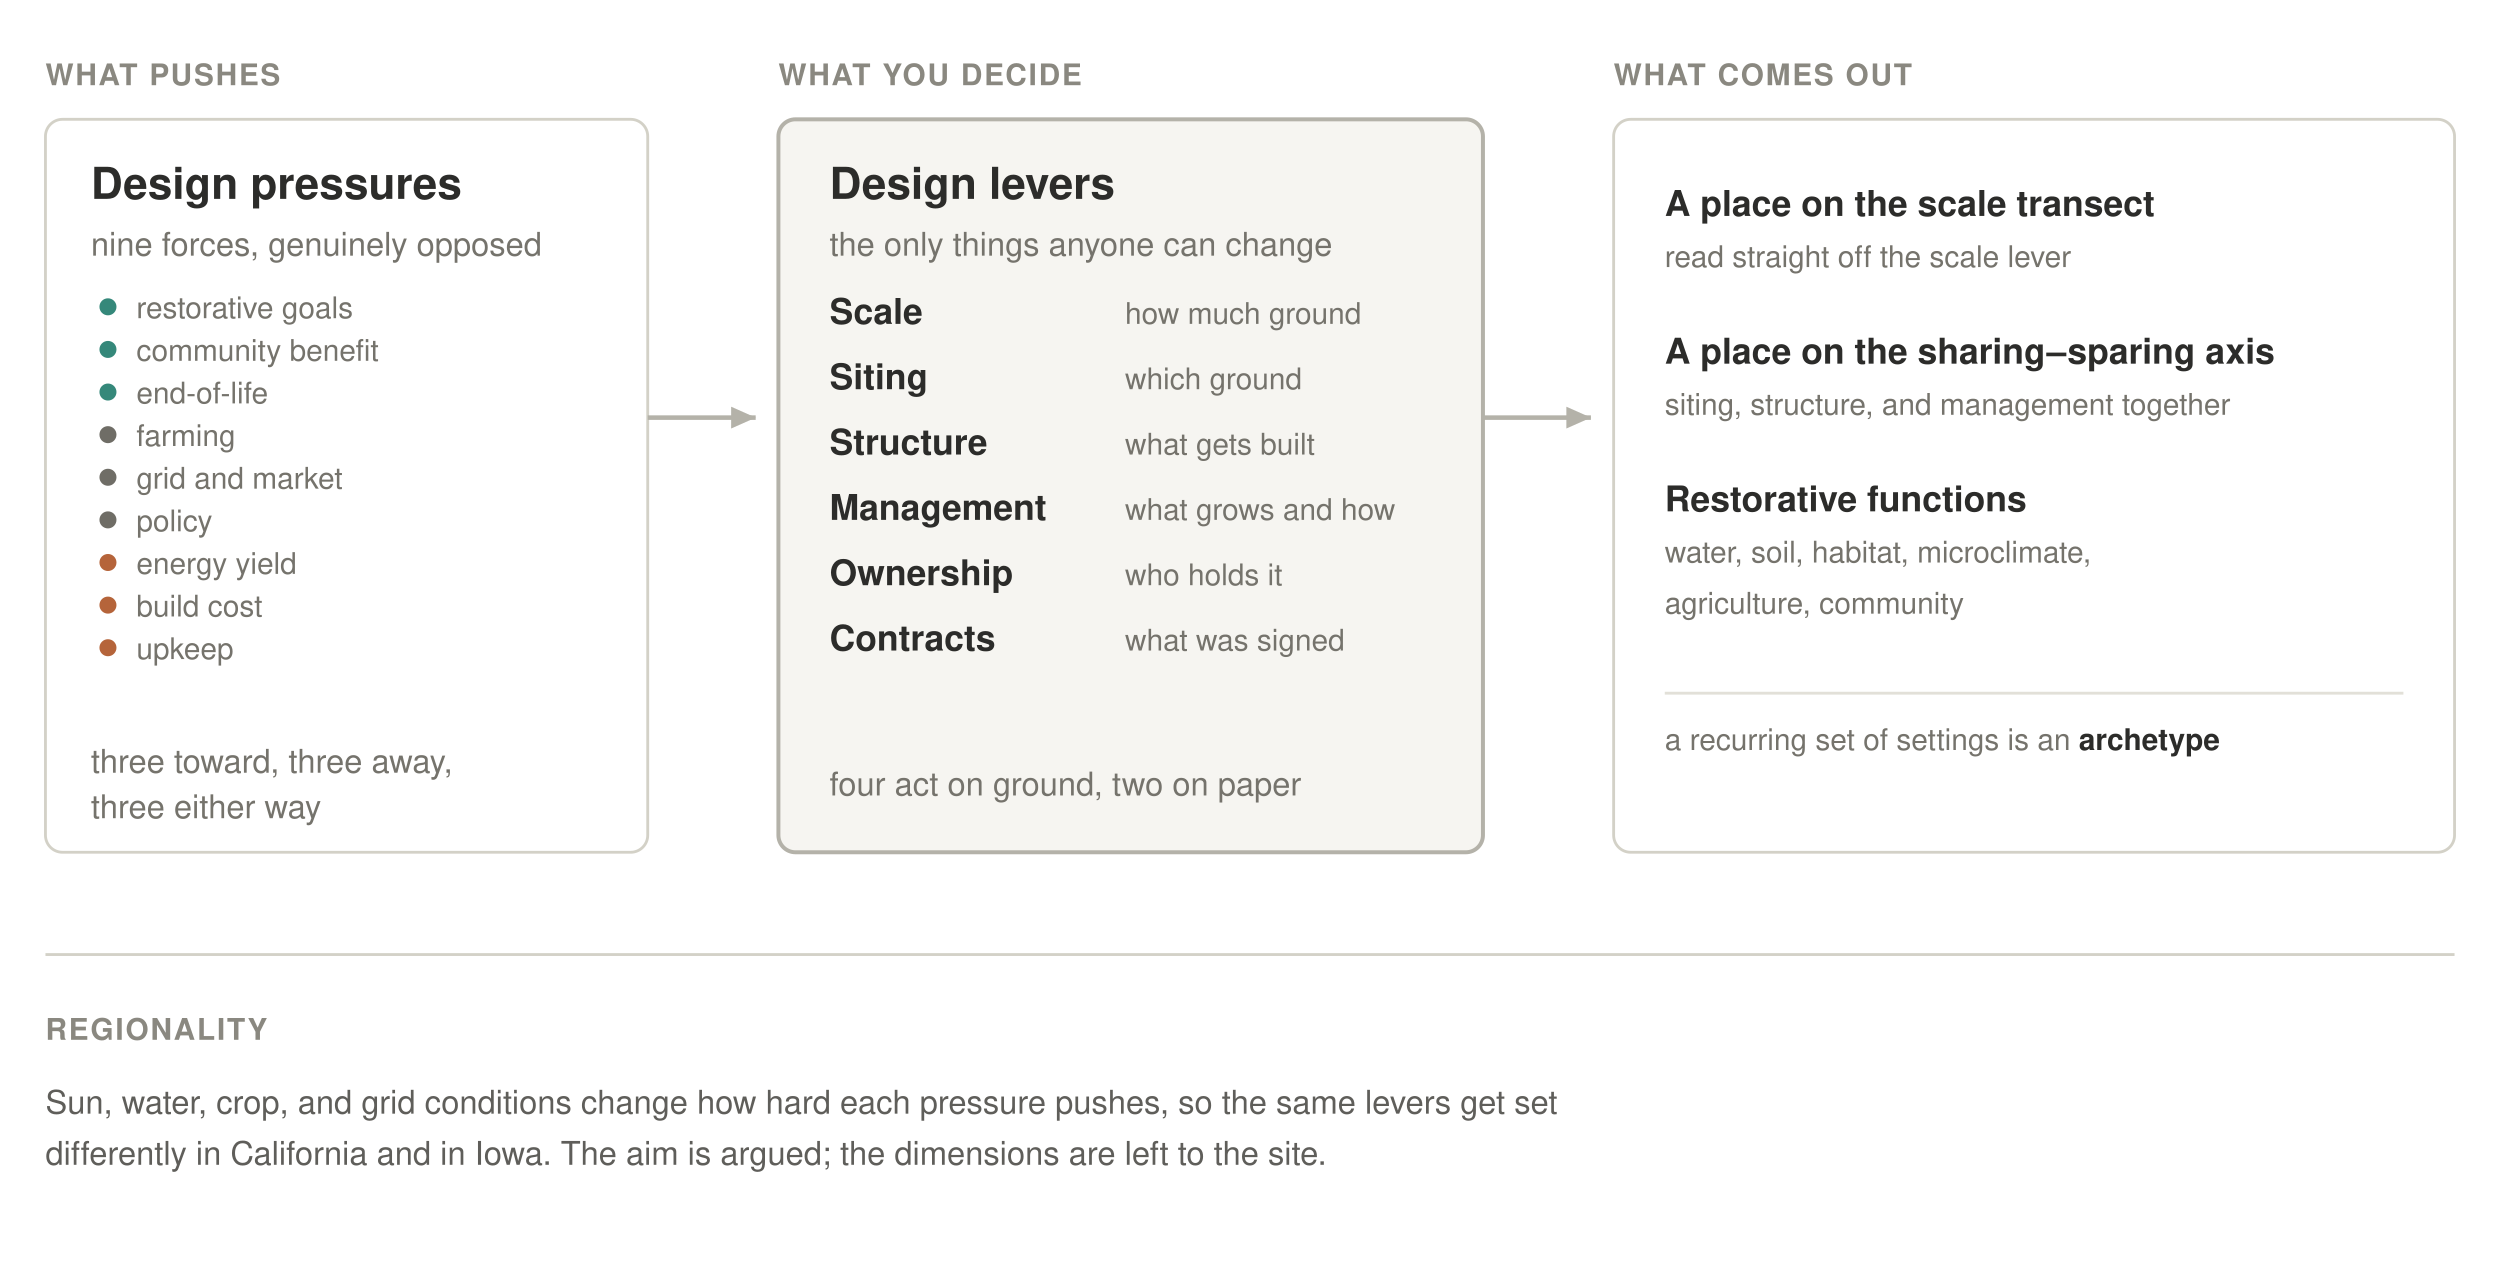
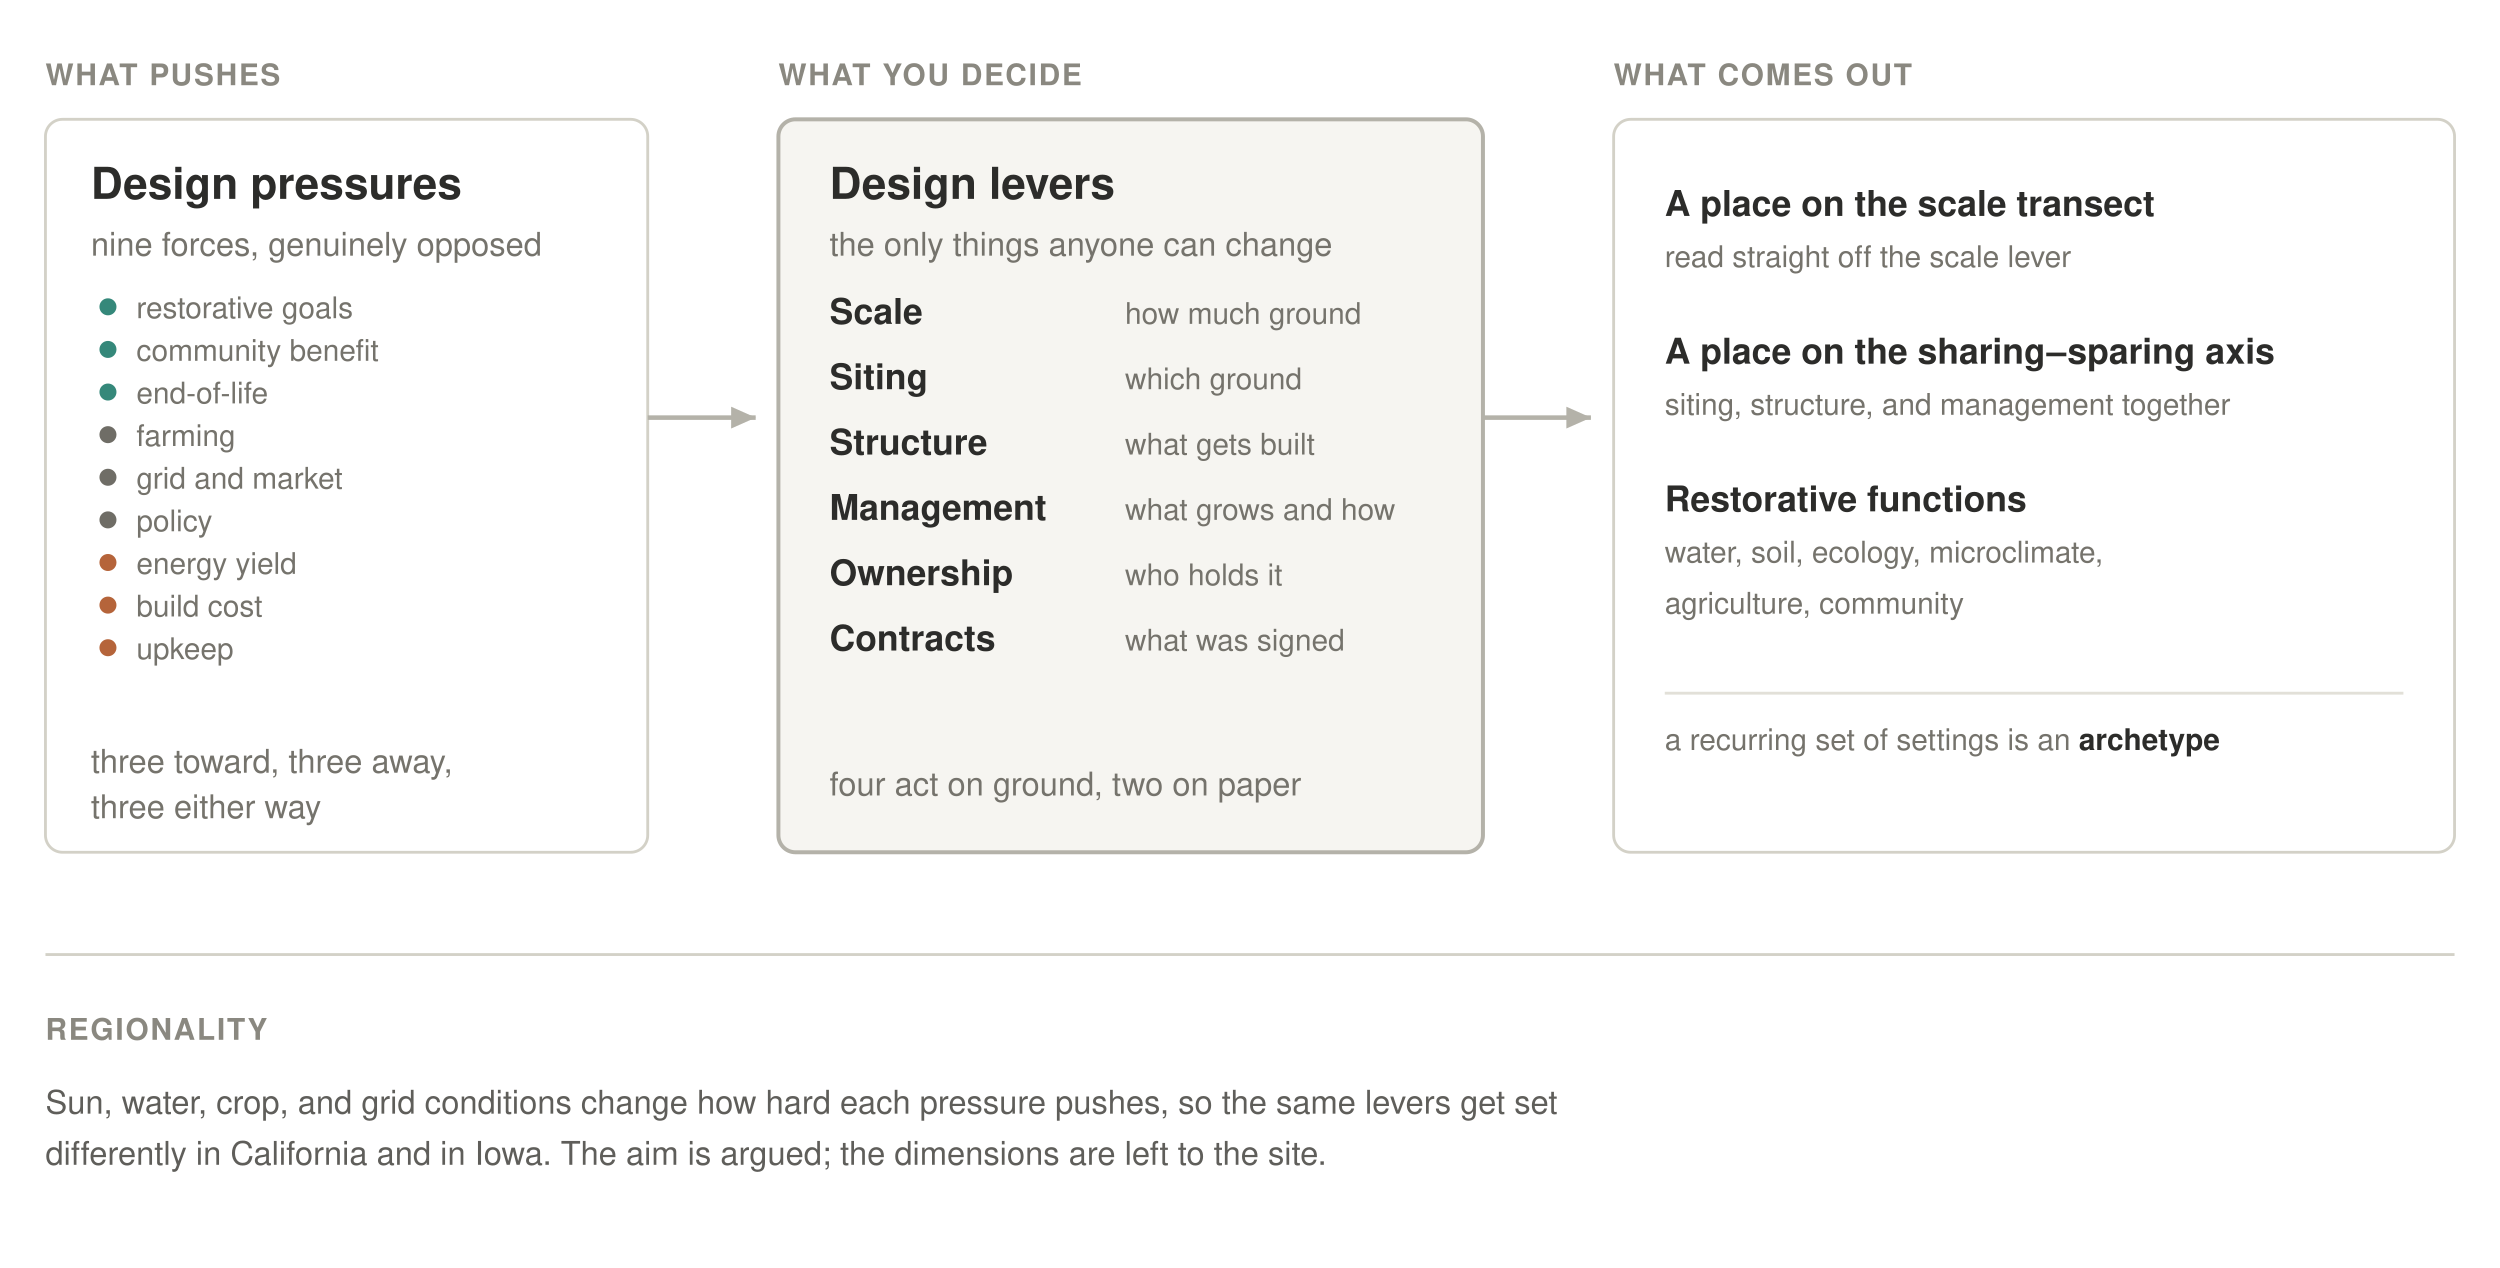
<svg xmlns="http://www.w3.org/2000/svg" width="880" height="446" viewBox="0 0 880 446" role="img">
  <style>
text{font-family:ui-sans-serif,system-ui,-apple-system,"Segoe UI",Helvetica,Arial,sans-serif}
.eb{font-size:10.5px;font-weight:700;fill:#8a8880;letter-spacing:.06em}
.ct{font-size:15.5px;font-weight:600;fill:#2c2c2a}
.cs{font-size:11.5px;fill:#75736c}
.lv{font-size:12.5px;font-weight:600;fill:#2c2c2a}
.lvs{font-size:10.5px;fill:#75736c}
.ot{font-size:12.5px;font-weight:600;fill:#2c2c2a}
.os{font-size:10.5px;fill:#75736c}
.ft{font-size:11.5px;fill:#5f5e5a}
.card{fill:none;stroke:#d3d1c7;stroke-width:1}
.hero{fill:#f6f5f1;stroke:#b4b2a9;stroke-width:1.4}
</style>
  <defs>
    <marker id="ar" viewBox="0 0 10 10" refX="9" refY="5" markerWidth="6" markerHeight="6" orient="auto-start-reverse">
      <path d="M0,1 L9,5 L0,9 z" fill="#b4b2a9" />
    </marker>
  </defs>
  <text class="eb" x="16" y="30">WHAT PUSHES</text>
  <rect class="card" x="16" y="42" width="212" height="258" rx="6" />
  <text class="ct" x="32" y="70">Design pressures</text>
  <text class="cs" x="32" y="90">nine forces, genuinely opposed</text>
  <circle cx="38" cy="108" r="3" fill="#35887a" />
  <text class="lvs" x="48" y="112">restorative goals</text>
  <circle cx="38" cy="123" r="3" fill="#35887a" />
  <text class="lvs" x="48" y="127">community benefit</text>
  <circle cx="38" cy="138" r="3" fill="#35887a" />
  <text class="lvs" x="48" y="142">end-of-life</text>
  <circle cx="38" cy="153" r="3" fill="#6f6d66" />
  <text class="lvs" x="48" y="157">farming</text>
  <circle cx="38" cy="168" r="3" fill="#6f6d66" />
  <text class="lvs" x="48" y="172">grid and market</text>
  <circle cx="38" cy="183" r="3" fill="#6f6d66" />
  <text class="lvs" x="48" y="187">policy</text>
  <circle cx="38" cy="198" r="3" fill="#b5643a" />
  <text class="lvs" x="48" y="202">energy yield</text>
  <circle cx="38" cy="213" r="3" fill="#b5643a" />
  <text class="lvs" x="48" y="217">build cost</text>
  <circle cx="38" cy="228" r="3" fill="#b5643a" />
  <text class="lvs" x="48" y="232">upkeep</text>
  <text class="cs" x="32" y="272">three toward, three away,</text>
  <text class="cs" x="32" y="288">three either way</text>
  <line x1="228" y1="147" x2="266" y2="147" stroke="#b4b2a9" stroke-width="1.6" marker-end="url(#ar)" />
  <text class="eb" x="274" y="30">WHAT YOU DECIDE</text>
  <rect class="hero" x="274" y="42" width="248" height="258" rx="6" />
  <text class="ct" x="292" y="70">Design levers</text>
  <text class="cs" x="292" y="90">the only things anyone can change</text>
  <text class="lv" x="292" y="114">Scale</text>
  <text class="lvs" x="396" y="114">how much ground</text>
  <text class="lv" x="292" y="137">Siting</text>
  <text class="lvs" x="396" y="137">which ground</text>
  <text class="lv" x="292" y="160">Structure</text>
  <text class="lvs" x="396" y="160">what gets built</text>
  <text class="lv" x="292" y="183">Management</text>
  <text class="lvs" x="396" y="183">what grows and how</text>
  <text class="lv" x="292" y="206">Ownership</text>
  <text class="lvs" x="396" y="206">who holds it</text>
  <text class="lv" x="292" y="229">Contracts</text>
  <text class="lvs" x="396" y="229">what was signed</text>
  <text class="cs" x="292" y="280">four act on ground, two on paper</text>
  <line x1="522" y1="147" x2="560" y2="147" stroke="#b4b2a9" stroke-width="1.6" marker-end="url(#ar)" />
  <text class="eb" x="568" y="30">WHAT COMES OUT</text>
  <rect class="card" x="568" y="42" width="296" height="258" rx="6" />
  <text class="ot" x="586" y="76">A place on the scale transect</text>
  <text class="os" x="586" y="94">read straight off the scale lever</text>
  <text class="ot" x="586" y="128">A place on the sharing–sparing axis</text>
  <text class="os" x="586" y="146">siting, structure, and management together</text>
  <text class="ot" x="586" y="180">Restorative functions</text>
-   <text class="os" x="586" y="198">water, soil, habitat, microclimate,</text>
+   <text class="os" x="586" y="198">water, soil, ecology, microclimate,</text>
  <text class="os" x="586" y="216">agriculture, community</text>
  <line x1="586" y1="244" x2="846" y2="244" stroke="#e2e0d8" stroke-width="1" />
  <text class="os" x="586" y="264">a recurring set of settings is an <tspan font-weight="600" fill="#2c2c2a">archetype</tspan>
  </text>
  <line x1="16" y1="336" x2="864" y2="336" stroke="#d3d1c7" stroke-width="1" />
  <text class="eb" x="16" y="366">REGIONALITY</text>
  <text class="ft" x="16" y="392">Sun, water, crop, and grid conditions change how hard each pressure pushes, so the same levers get set</text>
  <text class="ft" x="16" y="410">differently in California and in Iowa. The aim is argued; the dimensions are left to the site.</text>
</svg>
